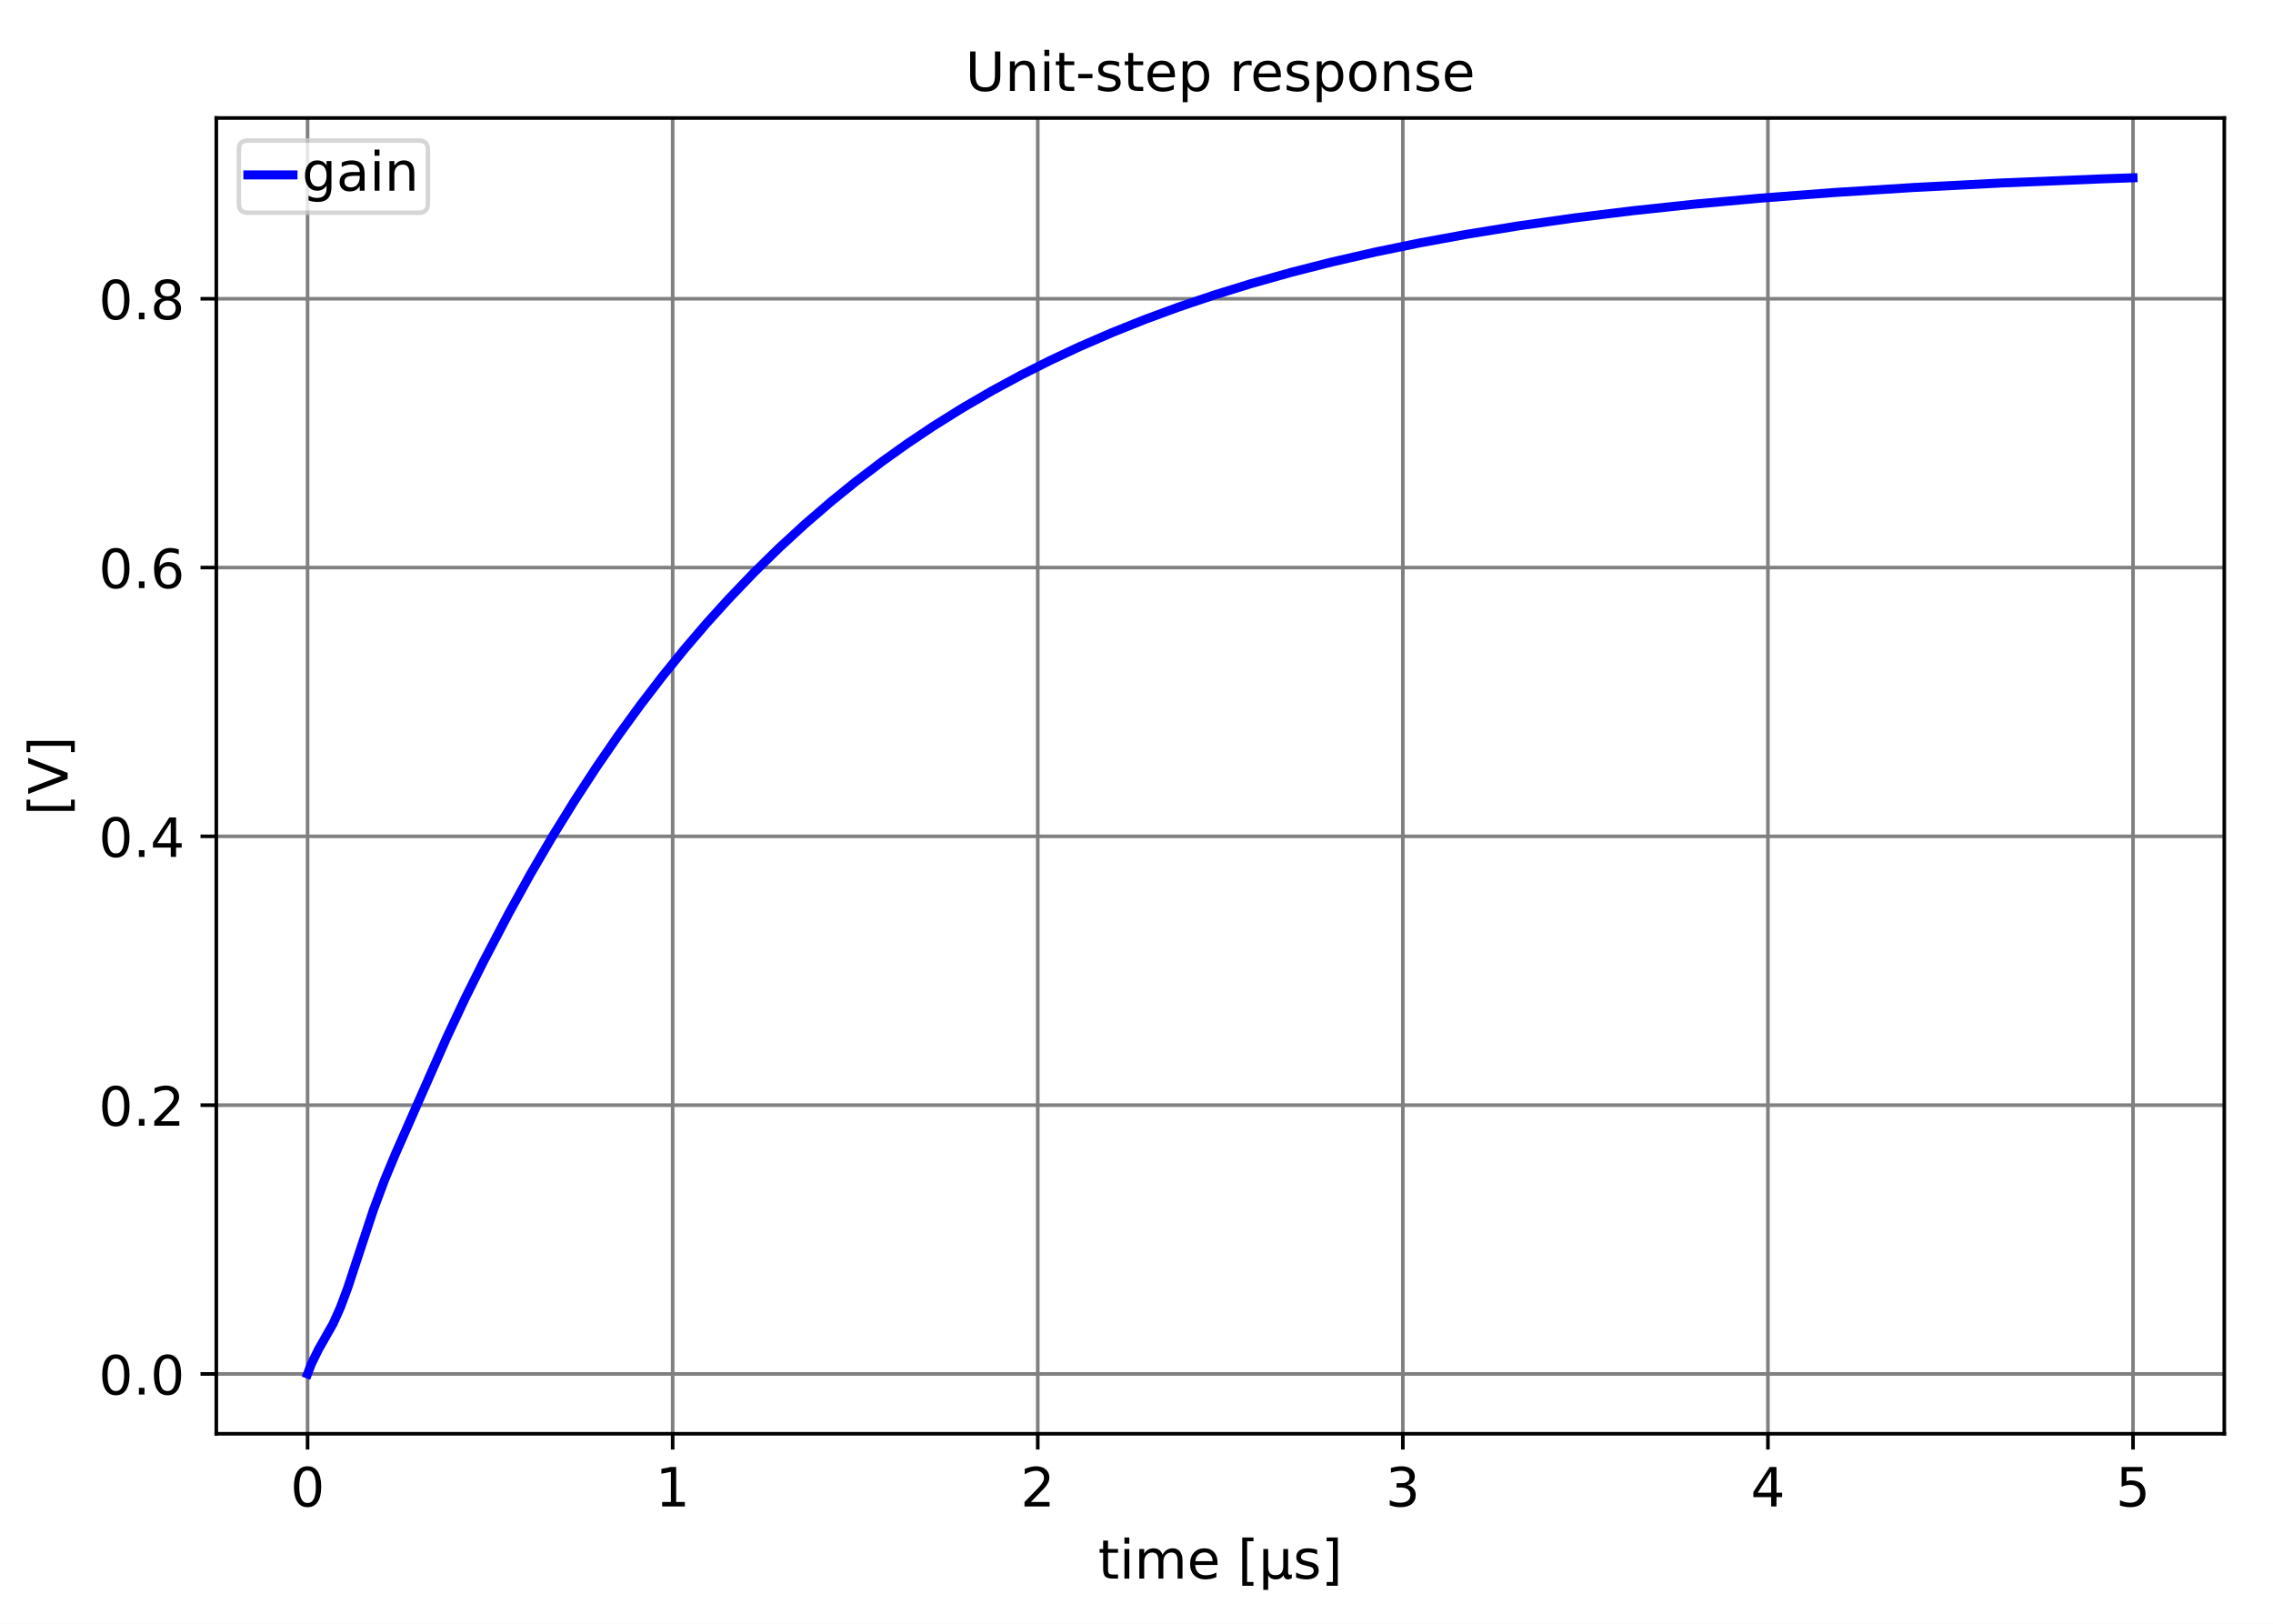
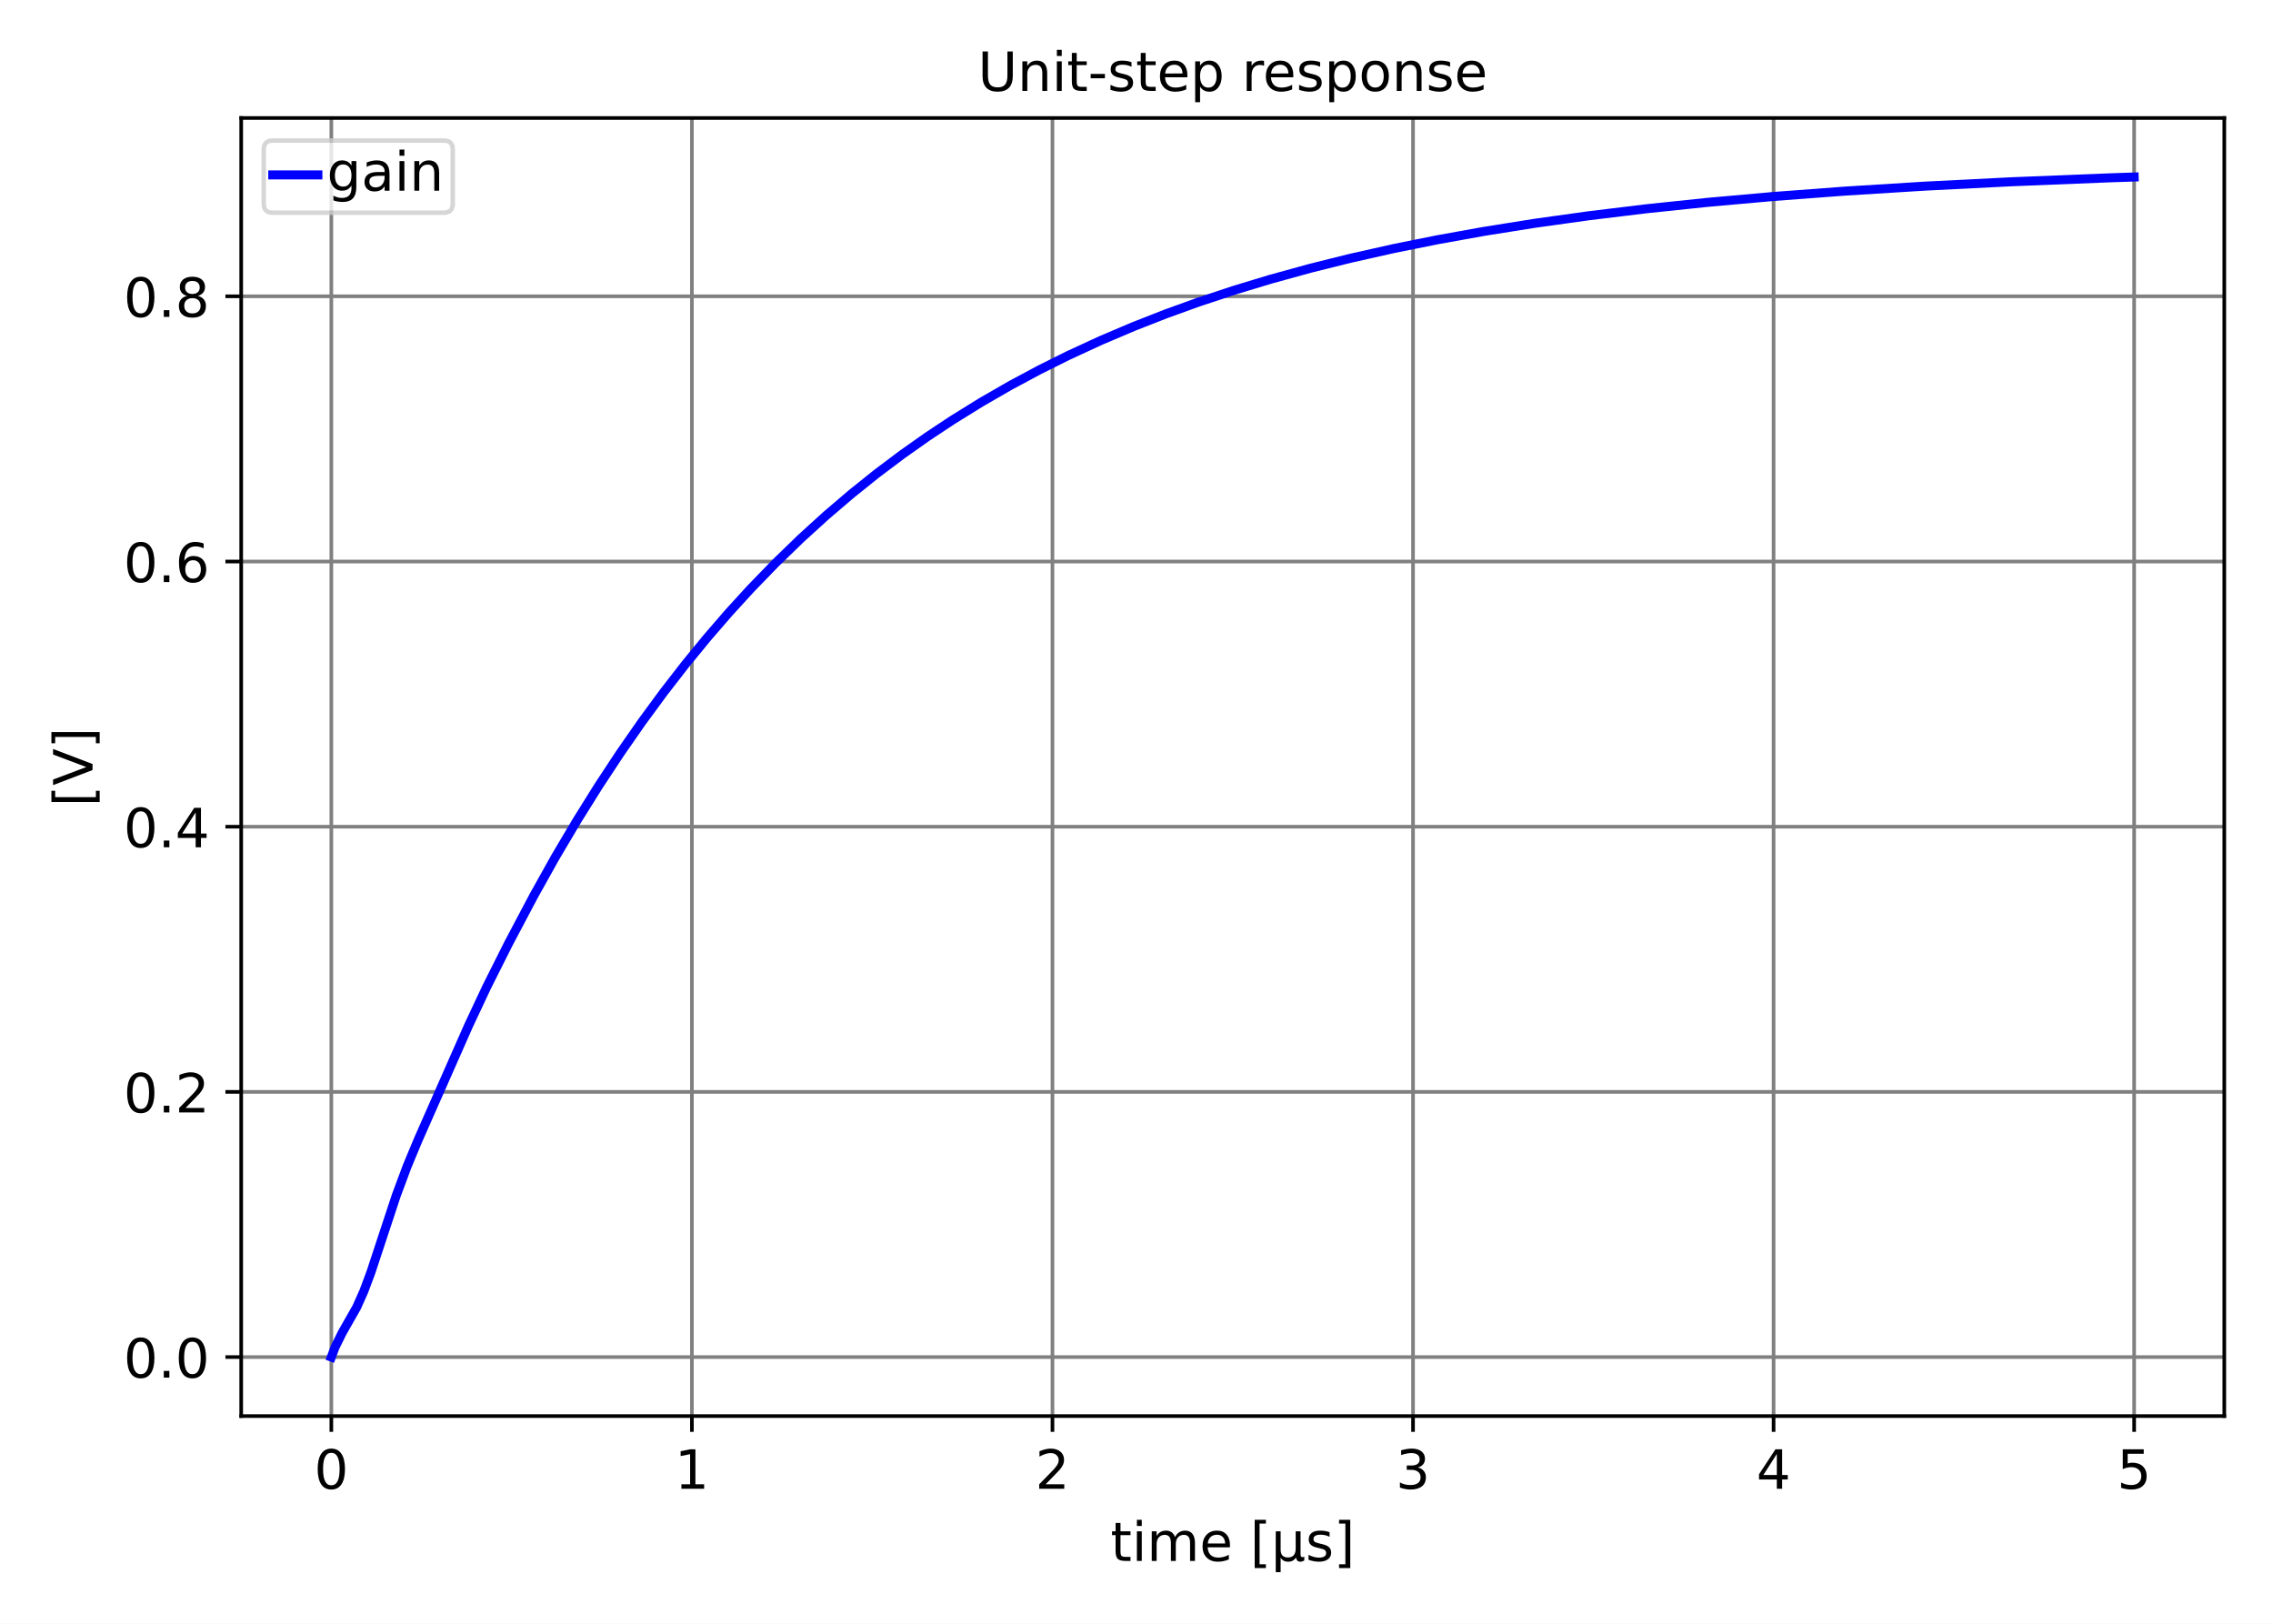
<svg xmlns="http://www.w3.org/2000/svg" xmlns:xlink="http://www.w3.org/1999/xlink" width="504pt" height="360pt" viewBox="0 0 504 360" version="1.1">
  <defs>
    <style type="text/css">*{stroke-linejoin: round; stroke-linecap: butt}</style>
  </defs>
  <g id="figure_1">
    <g id="patch_1">
      <path d="M 0 360  L 504 360  L 504 0  L 0 0  z " style="fill: #ffffff" />
    </g>
    <g id="axes_1">
      <g id="patch_2">
-         <path d="M 47.962 317.878  L 493.2 317.878  L 493.2 26.16  L 47.962 26.16  z " style="fill: #ffffff" />
+         <path d="M 53.483 313.957  L 493.2 313.957  L 493.2 26.16  L 53.483 26.16  z " style="fill: #ffffff" />
      </g>
      <g id="matplotlib.axis_1">
        <g id="xtick_1">
          <g id="line2d_1">
-             <path d="M 68.2 317.878  L 68.2 26.16  " clip-path="url(#pcc098040ad)" style="fill: none; stroke: #808080; stroke-width: 0.8; stroke-linecap: square" />
+             <path d="M 73.47 313.957  L 73.47 26.16  " clip-path="url(#p37323702d7)" style="fill: none; stroke: #808080; stroke-width: 0.8; stroke-linecap: square" />
          </g>
          <g id="line2d_2">
            <defs>
-               <path id="m839c33bf8f" d="M 0 0  L 0 3.5  " style="stroke: #000000; stroke-width: 0.8" />
-             </defs>
-             <g>
-               <use xlink:href="#m839c33bf8f" x="68.2" y="317.878" style="stroke: #000000; stroke-width: 0.8" />
+               <path id="mffeff4e724" d="M 0 0  L 0 3.5  " style="stroke: #000000; stroke-width: 0.8" />
+             </defs>
+             <g>
+               <use xlink:href="#mffeff4e724" x="73.47" y="313.957" style="stroke: #000000; stroke-width: 0.8" />
            </g>
          </g>
          <g id="text_1">
-             <g transform="translate(64.38292 333.9948) scale(0.12 -0.12)">
+             <g transform="translate(69.65246 330.0744) scale(0.12 -0.12)">
              <defs>
                <path id="DejaVuSans-13" d="M 2034 4250  Q 1547 4250 1301 3770  Q 1056 3291 1056 2328  Q 1056 1369 1301 889  Q 1547 409 2034 409  Q 2525 409 2770 889  Q 3016 1369 3016 2328  Q 3016 3291 2770 3770  Q 2525 4250 2034 4250  z M 2034 4750  Q 2819 4750 3233 4129  Q 3647 3509 3647 2328  Q 3647 1150 3233 529  Q 2819 -91 2034 -91  Q 1250 -91 836 529  Q 422 1150 422 2328  Q 422 3509 836 4129  Q 1250 4750 2034 4750  z " transform="scale(0.015625)" />
              </defs>
              <use xlink:href="#DejaVuSans-13" />
            </g>
          </g>
        </g>
        <g id="xtick_2">
          <g id="line2d_3">
-             <path d="M 149.153 317.878  L 149.153 26.16  " clip-path="url(#pcc098040ad)" style="fill: none; stroke: #808080; stroke-width: 0.8; stroke-linecap: square" />
+             <path d="M 153.419 313.957  L 153.419 26.16  " clip-path="url(#p37323702d7)" style="fill: none; stroke: #808080; stroke-width: 0.8; stroke-linecap: square" />
          </g>
          <g id="line2d_4">
            <g>
-               <use xlink:href="#m839c33bf8f" x="149.153" y="317.878" style="stroke: #000000; stroke-width: 0.8" />
+               <use xlink:href="#mffeff4e724" x="153.419" y="313.957" style="stroke: #000000; stroke-width: 0.8" />
            </g>
          </g>
          <g id="text_2">
-             <g transform="translate(145.3352 333.9948) scale(0.12 -0.12)">
+             <g transform="translate(149.601 330.0744) scale(0.12 -0.12)">
              <defs>
                <path id="DejaVuSans-14" d="M 794 531  L 1825 531  L 1825 4091  L 703 3866  L 703 4441  L 1819 4666  L 2450 4666  L 2450 531  L 3481 531  L 3481 0  L 794 0  L 794 531  z " transform="scale(0.015625)" />
              </defs>
              <use xlink:href="#DejaVuSans-14" />
            </g>
          </g>
        </g>
        <g id="xtick_3">
          <g id="line2d_5">
-             <path d="M 230.105 317.878  L 230.105 26.16  " clip-path="url(#pcc098040ad)" style="fill: none; stroke: #808080; stroke-width: 0.8; stroke-linecap: square" />
+             <path d="M 233.367 313.957  L 233.367 26.16  " clip-path="url(#p37323702d7)" style="fill: none; stroke: #808080; stroke-width: 0.8; stroke-linecap: square" />
          </g>
          <g id="line2d_6">
            <g>
-               <use xlink:href="#m839c33bf8f" x="230.105" y="317.878" style="stroke: #000000; stroke-width: 0.8" />
+               <use xlink:href="#mffeff4e724" x="233.367" y="313.957" style="stroke: #000000; stroke-width: 0.8" />
            </g>
          </g>
          <g id="text_3">
-             <g transform="translate(226.2875 333.9948) scale(0.12 -0.12)">
+             <g transform="translate(229.5496 330.0744) scale(0.12 -0.12)">
              <defs>
                <path id="DejaVuSans-15" d="M 1228 531  L 3431 531  L 3431 0  L 469 0  L 469 531  Q 828 903 1448 1529  Q 2069 2156 2228 2338  Q 2531 2678 2651 2914  Q 2772 3150 2772 3378  Q 2772 3750 2511 3984  Q 2250 4219 1831 4219  Q 1534 4219 1204 4116  Q 875 4013 500 3803  L 500 4441  Q 881 4594 1212 4672  Q 1544 4750 1819 4750  Q 2544 4750 2975 4387  Q 3406 4025 3406 3419  Q 3406 3131 3298 2873  Q 3191 2616 2906 2266  Q 2828 2175 2409 1742  Q 1991 1309 1228 531  z " transform="scale(0.015625)" />
              </defs>
              <use xlink:href="#DejaVuSans-15" />
            </g>
          </g>
        </g>
        <g id="xtick_4">
          <g id="line2d_7">
-             <path d="M 311.057 317.878  L 311.057 26.16  " clip-path="url(#pcc098040ad)" style="fill: none; stroke: #808080; stroke-width: 0.8; stroke-linecap: square" />
+             <path d="M 313.316 313.957  L 313.316 26.16  " clip-path="url(#p37323702d7)" style="fill: none; stroke: #808080; stroke-width: 0.8; stroke-linecap: square" />
          </g>
          <g id="line2d_8">
            <g>
-               <use xlink:href="#m839c33bf8f" x="311.057" y="317.878" style="stroke: #000000; stroke-width: 0.8" />
+               <use xlink:href="#mffeff4e724" x="313.316" y="313.957" style="stroke: #000000; stroke-width: 0.8" />
            </g>
          </g>
          <g id="text_4">
-             <g transform="translate(307.2398 333.9948) scale(0.12 -0.12)">
+             <g transform="translate(309.4982 330.0744) scale(0.12 -0.12)">
              <defs>
                <path id="DejaVuSans-16" d="M 2597 2516  Q 3050 2419 3304 2112  Q 3559 1806 3559 1356  Q 3559 666 3084 287  Q 2609 -91 1734 -91  Q 1441 -91 1130 -33  Q 819 25 488 141  L 488 750  Q 750 597 1062 519  Q 1375 441 1716 441  Q 2309 441 2620 675  Q 2931 909 2931 1356  Q 2931 1769 2642 2001  Q 2353 2234 1838 2234  L 1294 2234  L 1294 2753  L 1863 2753  Q 2328 2753 2575 2939  Q 2822 3125 2822 3475  Q 2822 3834 2567 4026  Q 2313 4219 1838 4219  Q 1578 4219 1281 4162  Q 984 4106 628 3988  L 628 4550  Q 988 4650 1302 4700  Q 1616 4750 1894 4750  Q 2613 4750 3031 4423  Q 3450 4097 3450 3541  Q 3450 3153 3228 2886  Q 3006 2619 2597 2516  z " transform="scale(0.015625)" />
              </defs>
              <use xlink:href="#DejaVuSans-16" />
            </g>
          </g>
        </g>
        <g id="xtick_5">
          <g id="line2d_9">
-             <path d="M 392.01 317.878  L 392.01 26.16  " clip-path="url(#pcc098040ad)" style="fill: none; stroke: #808080; stroke-width: 0.8; stroke-linecap: square" />
+             <path d="M 393.264 313.957  L 393.264 26.16  " clip-path="url(#p37323702d7)" style="fill: none; stroke: #808080; stroke-width: 0.8; stroke-linecap: square" />
          </g>
          <g id="line2d_10">
            <g>
-               <use xlink:href="#m839c33bf8f" x="392.01" y="317.878" style="stroke: #000000; stroke-width: 0.8" />
+               <use xlink:href="#mffeff4e724" x="393.264" y="313.957" style="stroke: #000000; stroke-width: 0.8" />
            </g>
          </g>
          <g id="text_5">
-             <g transform="translate(388.1921 333.9948) scale(0.12 -0.12)">
+             <g transform="translate(389.4468 330.0744) scale(0.12 -0.12)">
              <defs>
                <path id="DejaVuSans-17" d="M 2419 4116  L 825 1625  L 2419 1625  L 2419 4116  z M 2253 4666  L 3047 4666  L 3047 1625  L 3713 1625  L 3713 1100  L 3047 1100  L 3047 0  L 2419 0  L 2419 1100  L 313 1100  L 313 1709  L 2253 4666  z " transform="scale(0.015625)" />
              </defs>
              <use xlink:href="#DejaVuSans-17" />
            </g>
          </g>
        </g>
        <g id="xtick_6">
          <g id="line2d_11">
-             <path d="M 472.962 317.878  L 472.962 26.16  " clip-path="url(#pcc098040ad)" style="fill: none; stroke: #808080; stroke-width: 0.8; stroke-linecap: square" />
+             <path d="M 473.213 313.957  L 473.213 26.16  " clip-path="url(#p37323702d7)" style="fill: none; stroke: #808080; stroke-width: 0.8; stroke-linecap: square" />
          </g>
          <g id="line2d_12">
            <g>
-               <use xlink:href="#m839c33bf8f" x="472.962" y="317.878" style="stroke: #000000; stroke-width: 0.8" />
+               <use xlink:href="#mffeff4e724" x="473.213" y="313.957" style="stroke: #000000; stroke-width: 0.8" />
            </g>
          </g>
          <g id="text_6">
-             <g transform="translate(469.1444 333.9948) scale(0.12 -0.12)">
+             <g transform="translate(469.3954 330.0744) scale(0.12 -0.12)">
              <defs>
                <path id="DejaVuSans-18" d="M 691 4666  L 3169 4666  L 3169 4134  L 1269 4134  L 1269 2991  Q 1406 3038 1543 3061  Q 1681 3084 1819 3084  Q 2600 3084 3056 2656  Q 3513 2228 3513 1497  Q 3513 744 3044 326  Q 2575 -91 1722 -91  Q 1428 -91 1123 -41  Q 819 9 494 109  L 494 744  Q 775 591 1075 516  Q 1375 441 1709 441  Q 2250 441 2565 725  Q 2881 1009 2881 1497  Q 2881 1984 2565 2268  Q 2250 2553 1709 2553  Q 1456 2553 1204 2497  Q 953 2441 691 2322  L 691 4666  z " transform="scale(0.015625)" />
              </defs>
              <use xlink:href="#DejaVuSans-18" />
            </g>
          </g>
        </g>
        <g id="text_7">
-           <g transform="translate(243.494 349.9958) scale(0.12 -0.12)">
+           <g transform="translate(246.2542 346.0753) scale(0.12 -0.12)">
            <defs>
              <path id="DejaVuSans-57" d="M 1172 4494  L 1172 3500  L 2356 3500  L 2356 3053  L 1172 3053  L 1172 1153  Q 1172 725 1289 603  Q 1406 481 1766 481  L 2356 481  L 2356 0  L 1766 0  Q 1100 0 847 248  Q 594 497 594 1153  L 594 3053  L 172 3053  L 172 3500  L 594 3500  L 594 4494  L 1172 4494  z " transform="scale(0.015625)" />
              <path id="DejaVuSans-4c" d="M 603 3500  L 1178 3500  L 1178 0  L 603 0  L 603 3500  z M 603 4863  L 1178 4863  L 1178 4134  L 603 4134  L 603 4863  z " transform="scale(0.015625)" />
              <path id="DejaVuSans-50" d="M 3328 2828  Q 3544 3216 3844 3400  Q 4144 3584 4550 3584  Q 5097 3584 5394 3201  Q 5691 2819 5691 2113  L 5691 0  L 5113 0  L 5113 2094  Q 5113 2597 4934 2840  Q 4756 3084 4391 3084  Q 3944 3084 3684 2787  Q 3425 2491 3425 1978  L 3425 0  L 2847 0  L 2847 2094  Q 2847 2600 2669 2842  Q 2491 3084 2119 3084  Q 1678 3084 1418 2786  Q 1159 2488 1159 1978  L 1159 0  L 581 0  L 581 3500  L 1159 3500  L 1159 2956  Q 1356 3278 1631 3431  Q 1906 3584 2284 3584  Q 2666 3584 2933 3390  Q 3200 3197 3328 2828  z " transform="scale(0.015625)" />
              <path id="DejaVuSans-48" d="M 3597 1894  L 3597 1613  L 953 1613  Q 991 1019 1311 708  Q 1631 397 2203 397  Q 2534 397 2845 478  Q 3156 559 3463 722  L 3463 178  Q 3153 47 2828 -22  Q 2503 -91 2169 -91  Q 1331 -91 842 396  Q 353 884 353 1716  Q 353 2575 817 3079  Q 1281 3584 2069 3584  Q 2775 3584 3186 3129  Q 3597 2675 3597 1894  z M 3022 2063  Q 3016 2534 2758 2815  Q 2500 3097 2075 3097  Q 1594 3097 1305 2825  Q 1016 2553 972 2059  L 3022 2063  z " transform="scale(0.015625)" />
              <path id="DejaVuSans-3" transform="scale(0.015625)" />
              <path id="DejaVuSans-3e" d="M 550 4863  L 1875 4863  L 1875 4416  L 1125 4416  L 1125 -397  L 1875 -397  L 1875 -844  L 550 -844  L 550 4863  z " transform="scale(0.015625)" />
              <path id="DejaVuSans-77" d="M 544 -1331  L 544 3500  L 1119 3500  L 1119 1325  Q 1119 872 1334 640  Q 1550 409 1972 409  Q 2434 409 2667 671  Q 2900 934 2900 1459  L 2900 3500  L 3475 3500  L 3475 806  Q 3475 619 3529 530  Q 3584 441 3700 441  Q 3728 441 3778 458  Q 3828 475 3916 513  L 3916 50  Q 3788 -22 3673 -56  Q 3559 -91 3450 -91  Q 3234 -91 3106 31  Q 2978 153 2931 403  Q 2775 156 2548 32  Q 2322 -91 2016 -91  Q 1697 -91 1473 31  Q 1250 153 1119 397  L 1119 -1331  L 544 -1331  z " transform="scale(0.015625)" />
              <path id="DejaVuSans-56" d="M 2834 3397  L 2834 2853  Q 2591 2978 2328 3040  Q 2066 3103 1784 3103  Q 1356 3103 1142 2972  Q 928 2841 928 2578  Q 928 2378 1081 2264  Q 1234 2150 1697 2047  L 1894 2003  Q 2506 1872 2764 1633  Q 3022 1394 3022 966  Q 3022 478 2636 193  Q 2250 -91 1575 -91  Q 1294 -91 989 -36  Q 684 19 347 128  L 347 722  Q 666 556 975 473  Q 1284 391 1588 391  Q 1994 391 2212 530  Q 2431 669 2431 922  Q 2431 1156 2273 1281  Q 2116 1406 1581 1522  L 1381 1569  Q 847 1681 609 1914  Q 372 2147 372 2553  Q 372 3047 722 3315  Q 1072 3584 1716 3584  Q 2034 3584 2315 3537  Q 2597 3491 2834 3397  z " transform="scale(0.015625)" />
              <path id="DejaVuSans-40" d="M 1947 4863  L 1947 -844  L 622 -844  L 622 -397  L 1369 -397  L 1369 4416  L 622 4416  L 622 4863  L 1947 4863  z " transform="scale(0.015625)" />
            </defs>
            <use xlink:href="#DejaVuSans-57" />
            <use xlink:href="#DejaVuSans-4c" transform="translate(39.20312 0)" />
            <use xlink:href="#DejaVuSans-50" transform="translate(66.98438 0)" />
            <use xlink:href="#DejaVuSans-48" transform="translate(164.3906 0)" />
            <use xlink:href="#DejaVuSans-3" transform="translate(225.9219 0)" />
            <use xlink:href="#DejaVuSans-3e" transform="translate(257.7031 0)" />
            <use xlink:href="#DejaVuSans-77" transform="translate(296.7188 0)" />
            <use xlink:href="#DejaVuSans-56" transform="translate(360.3438 0)" />
            <use xlink:href="#DejaVuSans-40" transform="translate(412.4375 0)" />
          </g>
        </g>
      </g>
      <g id="matplotlib.axis_2">
        <g id="ytick_1">
          <g id="line2d_13">
-             <path d="M 47.962 304.618  L 493.2 304.618  " clip-path="url(#pcc098040ad)" style="fill: none; stroke: #808080; stroke-width: 0.8; stroke-linecap: square" />
+             <path d="M 53.483 300.875  L 493.2 300.875  " clip-path="url(#p37323702d7)" style="fill: none; stroke: #808080; stroke-width: 0.8; stroke-linecap: square" />
          </g>
          <g id="line2d_14">
            <defs>
-               <path id="m44b1b326e8" d="M 0 0  L -3.5 0  " style="stroke: #000000; stroke-width: 0.8" />
-             </defs>
-             <g>
-               <use xlink:href="#m44b1b326e8" x="47.962" y="304.618" style="stroke: #000000; stroke-width: 0.8" />
+               <path id="m513e769aa4" d="M 0 0  L -3.5 0  " style="stroke: #000000; stroke-width: 0.8" />
+             </defs>
+             <g>
+               <use xlink:href="#m513e769aa4" x="53.483" y="300.875" style="stroke: #000000; stroke-width: 0.8" />
            </g>
          </g>
          <g id="text_8">
-             <g transform="translate(21.87859 309.1764) scale(0.12 -0.12)">
+             <g transform="translate(27.39906 305.4341) scale(0.12 -0.12)">
              <defs>
                <path id="DejaVuSans-11" d="M 684 794  L 1344 794  L 1344 0  L 684 0  L 684 794  z " transform="scale(0.015625)" />
              </defs>
              <use xlink:href="#DejaVuSans-13" />
              <use xlink:href="#DejaVuSans-11" transform="translate(63.625 0)" />
              <use xlink:href="#DejaVuSans-13" transform="translate(95.40625 0)" />
            </g>
          </g>
        </g>
        <g id="ytick_2">
          <g id="line2d_15">
-             <path d="M 47.962 245.023  L 493.2 245.023  " clip-path="url(#pcc098040ad)" style="fill: none; stroke: #808080; stroke-width: 0.8; stroke-linecap: square" />
+             <path d="M 53.483 242.081  L 493.2 242.081  " clip-path="url(#p37323702d7)" style="fill: none; stroke: #808080; stroke-width: 0.8; stroke-linecap: square" />
          </g>
          <g id="line2d_16">
            <g>
-               <use xlink:href="#m44b1b326e8" x="47.962" y="245.023" style="stroke: #000000; stroke-width: 0.8" />
+               <use xlink:href="#m513e769aa4" x="53.483" y="242.081" style="stroke: #000000; stroke-width: 0.8" />
            </g>
          </g>
          <g id="text_9">
-             <g transform="translate(21.87859 249.5811) scale(0.12 -0.12)">
+             <g transform="translate(27.39906 246.6398) scale(0.12 -0.12)">
              <use xlink:href="#DejaVuSans-13" />
              <use xlink:href="#DejaVuSans-11" transform="translate(63.625 0)" />
              <use xlink:href="#DejaVuSans-15" transform="translate(95.40625 0)" />
            </g>
          </g>
        </g>
        <g id="ytick_3">
          <g id="line2d_17">
-             <path d="M 47.962 185.427  L 493.2 185.427  " clip-path="url(#pcc098040ad)" style="fill: none; stroke: #808080; stroke-width: 0.8; stroke-linecap: square" />
+             <path d="M 53.483 183.287  L 493.2 183.287  " clip-path="url(#p37323702d7)" style="fill: none; stroke: #808080; stroke-width: 0.8; stroke-linecap: square" />
          </g>
          <g id="line2d_18">
            <g>
-               <use xlink:href="#m44b1b326e8" x="47.962" y="185.427" style="stroke: #000000; stroke-width: 0.8" />
+               <use xlink:href="#m513e769aa4" x="53.483" y="183.287" style="stroke: #000000; stroke-width: 0.8" />
            </g>
          </g>
          <g id="text_10">
-             <g transform="translate(21.87859 189.9859) scale(0.12 -0.12)">
+             <g transform="translate(27.39906 187.8455) scale(0.12 -0.12)">
              <use xlink:href="#DejaVuSans-13" />
              <use xlink:href="#DejaVuSans-11" transform="translate(63.625 0)" />
              <use xlink:href="#DejaVuSans-17" transform="translate(95.40625 0)" />
            </g>
          </g>
        </g>
        <g id="ytick_4">
          <g id="line2d_19">
-             <path d="M 47.962 125.832  L 493.2 125.832  " clip-path="url(#pcc098040ad)" style="fill: none; stroke: #808080; stroke-width: 0.8; stroke-linecap: square" />
+             <path d="M 53.483 124.493  L 493.2 124.493  " clip-path="url(#p37323702d7)" style="fill: none; stroke: #808080; stroke-width: 0.8; stroke-linecap: square" />
          </g>
          <g id="line2d_20">
            <g>
-               <use xlink:href="#m44b1b326e8" x="47.962" y="125.832" style="stroke: #000000; stroke-width: 0.8" />
+               <use xlink:href="#m513e769aa4" x="53.483" y="124.493" style="stroke: #000000; stroke-width: 0.8" />
            </g>
          </g>
          <g id="text_11">
-             <g transform="translate(21.87859 130.3907) scale(0.12 -0.12)">
+             <g transform="translate(27.39906 129.0511) scale(0.12 -0.12)">
              <defs>
                <path id="DejaVuSans-19" d="M 2113 2584  Q 1688 2584 1439 2293  Q 1191 2003 1191 1497  Q 1191 994 1439 701  Q 1688 409 2113 409  Q 2538 409 2786 701  Q 3034 994 3034 1497  Q 3034 2003 2786 2293  Q 2538 2584 2113 2584  z M 3366 4563  L 3366 3988  Q 3128 4100 2886 4159  Q 2644 4219 2406 4219  Q 1781 4219 1451 3797  Q 1122 3375 1075 2522  Q 1259 2794 1537 2939  Q 1816 3084 2150 3084  Q 2853 3084 3261 2657  Q 3669 2231 3669 1497  Q 3669 778 3244 343  Q 2819 -91 2113 -91  Q 1303 -91 875 529  Q 447 1150 447 2328  Q 447 3434 972 4092  Q 1497 4750 2381 4750  Q 2619 4750 2861 4703  Q 3103 4656 3366 4563  z " transform="scale(0.015625)" />
              </defs>
              <use xlink:href="#DejaVuSans-13" />
              <use xlink:href="#DejaVuSans-11" transform="translate(63.625 0)" />
              <use xlink:href="#DejaVuSans-19" transform="translate(95.40625 0)" />
            </g>
          </g>
        </g>
        <g id="ytick_5">
          <g id="line2d_21">
-             <path d="M 47.962 66.237  L 493.2 66.237  " clip-path="url(#pcc098040ad)" style="fill: none; stroke: #808080; stroke-width: 0.8; stroke-linecap: square" />
+             <path d="M 53.483 65.698  L 493.2 65.698  " clip-path="url(#p37323702d7)" style="fill: none; stroke: #808080; stroke-width: 0.8; stroke-linecap: square" />
          </g>
          <g id="line2d_22">
            <g>
-               <use xlink:href="#m44b1b326e8" x="47.962" y="66.237" style="stroke: #000000; stroke-width: 0.8" />
+               <use xlink:href="#m513e769aa4" x="53.483" y="65.698" style="stroke: #000000; stroke-width: 0.8" />
            </g>
          </g>
          <g id="text_12">
-             <g transform="translate(21.87859 70.79543) scale(0.12 -0.12)">
+             <g transform="translate(27.39906 70.25682) scale(0.12 -0.12)">
              <defs>
                <path id="DejaVuSans-1b" d="M 2034 2216  Q 1584 2216 1326 1975  Q 1069 1734 1069 1313  Q 1069 891 1326 650  Q 1584 409 2034 409  Q 2484 409 2743 651  Q 3003 894 3003 1313  Q 3003 1734 2745 1975  Q 2488 2216 2034 2216  z M 1403 2484  Q 997 2584 770 2862  Q 544 3141 544 3541  Q 544 4100 942 4425  Q 1341 4750 2034 4750  Q 2731 4750 3128 4425  Q 3525 4100 3525 3541  Q 3525 3141 3298 2862  Q 3072 2584 2669 2484  Q 3125 2378 3379 2068  Q 3634 1759 3634 1313  Q 3634 634 3220 271  Q 2806 -91 2034 -91  Q 1263 -91 848 271  Q 434 634 434 1313  Q 434 1759 690 2068  Q 947 2378 1403 2484  z M 1172 3481  Q 1172 3119 1398 2916  Q 1625 2713 2034 2713  Q 2441 2713 2670 2916  Q 2900 3119 2900 3481  Q 2900 3844 2670 4047  Q 2441 4250 2034 4250  Q 1625 4250 1398 4047  Q 1172 3844 1172 3481  z " transform="scale(0.015625)" />
              </defs>
              <use xlink:href="#DejaVuSans-13" />
              <use xlink:href="#DejaVuSans-11" transform="translate(63.625 0)" />
              <use xlink:href="#DejaVuSans-1b" transform="translate(95.40625 0)" />
            </g>
          </g>
        </g>
        <g id="text_13">
-           <g transform="translate(14.99578 180.8051) rotate(-90) scale(0.12 -0.12)">
+           <g transform="translate(20.51625 178.8448) rotate(-90) scale(0.12 -0.12)">
            <defs>
              <path id="DejaVuSans-39" d="M 1831 0  L 50 4666  L 709 4666  L 2188 738  L 3669 4666  L 4325 4666  L 2547 0  L 1831 0  z " transform="scale(0.015625)" />
            </defs>
            <use xlink:href="#DejaVuSans-3e" />
            <use xlink:href="#DejaVuSans-39" transform="translate(39.01562 0)" />
            <use xlink:href="#DejaVuSans-40" transform="translate(107.4219 0)" />
          </g>
        </g>
      </g>
      <g id="line2d_23">
-         <path d="M 68.2 304.618  L 69.012 302.458  L 70.634 299.158  L 73.878 293.448  L 75.501 289.815  L 77.123 285.459  L 79.556 278.067  L 82.801 268.242  L 85.234 261.706  L 87.668 255.857  L 99.024 230.099  L 103.08 221.452  L 107.135 213.325  L 112.813 202.492  L 117.68 193.685  L 122.547 185.371  L 127.414 177.505  L 132.281 170.044  L 137.148 162.977  L 142.015 156.288  L 146.882 149.951  L 151.748 143.949  L 156.615 138.264  L 161.482 132.88  L 167.16 126.957  L 172.838 121.398  L 178.516 116.181  L 184.194 111.284  L 189.872 106.687  L 195.55 102.373  L 201.228 98.324  L 206.906 94.524  L 213.395 90.465  L 219.885 86.69  L 226.374 83.179  L 232.863 79.913  L 239.352 76.876  L 246.652 73.711  L 253.953 70.795  L 261.253 68.106  L 269.364 65.365  L 277.476 62.861  L 286.399 60.356  L 295.321 58.089  L 305.055 55.86  L 314.789 53.861  L 325.333 51.926  L 336.69 50.082  L 348.857 48.35  L 361.835 46.744  L 375.624 45.274  L 390.225 43.945  L 406.448 42.702  L 424.293 41.571  L 443.761 40.568  L 465.662 39.673  L 472.962 39.42  L 472.962 39.42  " clip-path="url(#pcc098040ad)" style="fill: none; stroke: #0000ff; stroke-width: 2; stroke-linecap: square" />
+         <path d="M 73.47 300.875  L 74.271 298.745  L 75.873 295.489  L 79.078 289.856  L 80.68 286.271  L 82.282 281.974  L 84.685 274.682  L 87.89 264.988  L 90.293 258.54  L 92.696 252.77  L 103.911 227.358  L 107.917 218.828  L 112.723 209.25  L 118.331 198.641  L 123.137 190.033  L 127.944 181.909  L 132.75 174.216  L 137.557 166.921  L 142.364 160.013  L 147.17 153.473  L 151.977 147.278  L 156.783 141.41  L 161.59 135.852  L 166.396 130.588  L 172.004 124.798  L 177.611 119.363  L 183.219 114.262  L 188.827 109.474  L 194.434 104.981  L 200.042 100.763  L 205.649 96.804  L 211.257 93.088  L 217.666 89.121  L 224.074 85.43  L 230.483 81.997  L 236.892 78.804  L 244.102 75.478  L 251.311 72.412  L 258.521 69.587  L 265.731 66.982  L 273.742 64.326  L 281.753 61.9  L 290.565 59.473  L 299.377 57.277  L 308.99 55.117  L 318.603 53.18  L 329.017 51.306  L 340.232 49.519  L 352.249 47.841  L 365.066 46.284  L 378.684 44.86  L 393.104 43.573  L 409.126 42.369  L 426.75 41.273  L 445.976 40.302  L 467.605 39.434  L 473.213 39.242  L 473.213 39.242  " clip-path="url(#p37323702d7)" style="fill: none; stroke: #0000ff; stroke-width: 2; stroke-linecap: square" />
      </g>
      <g id="patch_3">
-         <path d="M 47.962 317.878  L 47.962 26.16  " style="fill: none; stroke: #000000; stroke-width: 0.8; stroke-linejoin: miter; stroke-linecap: square" />
+         <path d="M 53.483 313.957  L 53.483 26.16  " style="fill: none; stroke: #000000; stroke-width: 0.8; stroke-linejoin: miter; stroke-linecap: square" />
      </g>
      <g id="patch_4">
-         <path d="M 493.2 317.878  L 493.2 26.16  " style="fill: none; stroke: #000000; stroke-width: 0.8; stroke-linejoin: miter; stroke-linecap: square" />
+         <path d="M 493.2 313.957  L 493.2 26.16  " style="fill: none; stroke: #000000; stroke-width: 0.8; stroke-linejoin: miter; stroke-linecap: square" />
      </g>
      <g id="patch_5">
-         <path d="M 47.962 317.878  L 493.2 317.878  " style="fill: none; stroke: #000000; stroke-width: 0.8; stroke-linejoin: miter; stroke-linecap: square" />
+         <path d="M 53.483 313.957  L 493.2 313.957  " style="fill: none; stroke: #000000; stroke-width: 0.8; stroke-linejoin: miter; stroke-linecap: square" />
      </g>
      <g id="patch_6">
-         <path d="M 47.962 26.16  L 493.2 26.16  " style="fill: none; stroke: #000000; stroke-width: 0.8; stroke-linejoin: miter; stroke-linecap: square" />
+         <path d="M 53.483 26.16  L 493.2 26.16  " style="fill: none; stroke: #000000; stroke-width: 0.8; stroke-linejoin: miter; stroke-linecap: square" />
      </g>
      <g id="text_14">
-         <g transform="translate(214.0659 20.16) scale(0.12 -0.12)">
+         <g transform="translate(216.8261 20.16) scale(0.12 -0.12)">
          <defs>
            <path id="DejaVuSans-38" d="M 556 4666  L 1191 4666  L 1191 1831  Q 1191 1081 1462 751  Q 1734 422 2344 422  Q 2950 422 3222 751  Q 3494 1081 3494 1831  L 3494 4666  L 4128 4666  L 4128 1753  Q 4128 841 3676 375  Q 3225 -91 2344 -91  Q 1459 -91 1007 375  Q 556 841 556 1753  L 556 4666  z " transform="scale(0.015625)" />
            <path id="DejaVuSans-51" d="M 3513 2113  L 3513 0  L 2938 0  L 2938 2094  Q 2938 2591 2744 2837  Q 2550 3084 2163 3084  Q 1697 3084 1428 2787  Q 1159 2491 1159 1978  L 1159 0  L 581 0  L 581 3500  L 1159 3500  L 1159 2956  Q 1366 3272 1645 3428  Q 1925 3584 2291 3584  Q 2894 3584 3203 3211  Q 3513 2838 3513 2113  z " transform="scale(0.015625)" />
            <path id="DejaVuSans-10" d="M 313 2009  L 1997 2009  L 1997 1497  L 313 1497  L 313 2009  z " transform="scale(0.015625)" />
            <path id="DejaVuSans-53" d="M 1159 525  L 1159 -1331  L 581 -1331  L 581 3500  L 1159 3500  L 1159 2969  Q 1341 3281 1617 3432  Q 1894 3584 2278 3584  Q 2916 3584 3314 3078  Q 3713 2572 3713 1747  Q 3713 922 3314 415  Q 2916 -91 2278 -91  Q 1894 -91 1617 61  Q 1341 213 1159 525  z M 3116 1747  Q 3116 2381 2855 2742  Q 2594 3103 2138 3103  Q 1681 3103 1420 2742  Q 1159 2381 1159 1747  Q 1159 1113 1420 752  Q 1681 391 2138 391  Q 2594 391 2855 752  Q 3116 1113 3116 1747  z " transform="scale(0.015625)" />
            <path id="DejaVuSans-55" d="M 2631 2963  Q 2534 3019 2420 3045  Q 2306 3072 2169 3072  Q 1681 3072 1420 2755  Q 1159 2438 1159 1844  L 1159 0  L 581 0  L 581 3500  L 1159 3500  L 1159 2956  Q 1341 3275 1631 3429  Q 1922 3584 2338 3584  Q 2397 3584 2469 3576  Q 2541 3569 2628 3553  L 2631 2963  z " transform="scale(0.015625)" />
            <path id="DejaVuSans-52" d="M 1959 3097  Q 1497 3097 1228 2736  Q 959 2375 959 1747  Q 959 1119 1226 758  Q 1494 397 1959 397  Q 2419 397 2687 759  Q 2956 1122 2956 1747  Q 2956 2369 2687 2733  Q 2419 3097 1959 3097  z M 1959 3584  Q 2709 3584 3137 3096  Q 3566 2609 3566 1747  Q 3566 888 3137 398  Q 2709 -91 1959 -91  Q 1206 -91 779 398  Q 353 888 353 1747  Q 353 2609 779 3096  Q 1206 3584 1959 3584  z " transform="scale(0.015625)" />
          </defs>
          <use xlink:href="#DejaVuSans-38" />
          <use xlink:href="#DejaVuSans-51" transform="translate(73.1875 0)" />
          <use xlink:href="#DejaVuSans-4c" transform="translate(136.5625 0)" />
          <use xlink:href="#DejaVuSans-57" transform="translate(164.3438 0)" />
          <use xlink:href="#DejaVuSans-10" transform="translate(203.5469 0)" />
          <use xlink:href="#DejaVuSans-56" transform="translate(239.625 0)" />
          <use xlink:href="#DejaVuSans-57" transform="translate(291.7188 0)" />
          <use xlink:href="#DejaVuSans-48" transform="translate(330.9219 0)" />
          <use xlink:href="#DejaVuSans-53" transform="translate(392.4531 0)" />
          <use xlink:href="#DejaVuSans-3" transform="translate(455.9375 0)" />
          <use xlink:href="#DejaVuSans-55" transform="translate(487.7188 0)" />
          <use xlink:href="#DejaVuSans-48" transform="translate(526.625 0)" />
          <use xlink:href="#DejaVuSans-56" transform="translate(588.1562 0)" />
          <use xlink:href="#DejaVuSans-53" transform="translate(640.25 0)" />
          <use xlink:href="#DejaVuSans-52" transform="translate(703.7344 0)" />
          <use xlink:href="#DejaVuSans-51" transform="translate(764.9219 0)" />
          <use xlink:href="#DejaVuSans-56" transform="translate(828.2969 0)" />
          <use xlink:href="#DejaVuSans-48" transform="translate(880.3906 0)" />
        </g>
      </g>
      <g id="legend_1">
        <g id="patch_7">
-           <path d="M 54.962 47.161  L 92.873 47.161  Q 94.873 47.161 94.873 45.161  L 94.873 33.16  Q 94.873 31.16 92.873 31.16  L 54.962 31.16  Q 52.962 31.16 52.962 33.16  L 52.962 45.161  Q 52.962 47.161 54.962 47.161  z " style="fill: #ffffff; opacity: 0.8; stroke: #cccccc; stroke-linejoin: miter" />
+           <path d="M 60.483 47.161  L 98.393 47.161  Q 100.393 47.161 100.393 45.161  L 100.393 33.16  Q 100.393 31.16 98.393 31.16  L 60.483 31.16  Q 58.483 31.16 58.483 33.16  L 58.483 45.161  Q 58.483 47.161 60.483 47.161  z " style="fill: #ffffff; opacity: 0.8; stroke: #cccccc; stroke-linejoin: miter" />
        </g>
        <g id="line2d_24">
-           <path d="M 54.962 38.778  L 59.962 38.778  L 64.962 38.778  " style="fill: none; stroke: #0000ff; stroke-width: 2; stroke-linecap: square" />
+           <path d="M 60.483 38.778  L 65.483 38.778  L 70.483 38.778  " style="fill: none; stroke: #0000ff; stroke-width: 2; stroke-linecap: square" />
        </g>
        <g id="text_15">
-           <g transform="translate(66.96234 42.27813) scale(0.12 -0.12)">
+           <g transform="translate(72.48281 42.27813) scale(0.12 -0.12)">
            <defs>
              <path id="DejaVuSans-4a" d="M 2906 1791  Q 2906 2416 2648 2759  Q 2391 3103 1925 3103  Q 1463 3103 1205 2759  Q 947 2416 947 1791  Q 947 1169 1205 825  Q 1463 481 1925 481  Q 2391 481 2648 825  Q 2906 1169 2906 1791  z M 3481 434  Q 3481 -459 3084 -895  Q 2688 -1331 1869 -1331  Q 1566 -1331 1297 -1286  Q 1028 -1241 775 -1147  L 775 -588  Q 1028 -725 1275 -790  Q 1522 -856 1778 -856  Q 2344 -856 2625 -561  Q 2906 -266 2906 331  L 2906 616  Q 2728 306 2450 153  Q 2172 0 1784 0  Q 1141 0 747 490  Q 353 981 353 1791  Q 353 2603 747 3093  Q 1141 3584 1784 3584  Q 2172 3584 2450 3431  Q 2728 3278 2906 2969  L 2906 3500  L 3481 3500  L 3481 434  z " transform="scale(0.015625)" />
              <path id="DejaVuSans-44" d="M 2194 1759  Q 1497 1759 1228 1600  Q 959 1441 959 1056  Q 959 750 1161 570  Q 1363 391 1709 391  Q 2188 391 2477 730  Q 2766 1069 2766 1631  L 2766 1759  L 2194 1759  z M 3341 1997  L 3341 0  L 2766 0  L 2766 531  Q 2569 213 2275 61  Q 1981 -91 1556 -91  Q 1019 -91 701 211  Q 384 513 384 1019  Q 384 1609 779 1909  Q 1175 2209 1959 2209  L 2766 2209  L 2766 2266  Q 2766 2663 2505 2880  Q 2244 3097 1772 3097  Q 1472 3097 1187 3025  Q 903 2953 641 2809  L 641 3341  Q 956 3463 1253 3523  Q 1550 3584 1831 3584  Q 2591 3584 2966 3190  Q 3341 2797 3341 1997  z " transform="scale(0.015625)" />
            </defs>
            <use xlink:href="#DejaVuSans-4a" />
            <use xlink:href="#DejaVuSans-44" transform="translate(63.48438 0)" />
            <use xlink:href="#DejaVuSans-4c" transform="translate(124.7656 0)" />
            <use xlink:href="#DejaVuSans-51" transform="translate(152.5469 0)" />
          </g>
        </g>
      </g>
    </g>
  </g>
  <defs>
-     <clipPath id="pcc098040ad">
-       <rect x="47.962" y="26.16" width="445.238" height="291.718" />
+     <clipPath id="p37323702d7">
+       <rect x="53.483" y="26.16" width="439.717" height="287.797" />
    </clipPath>
  </defs>
</svg>
